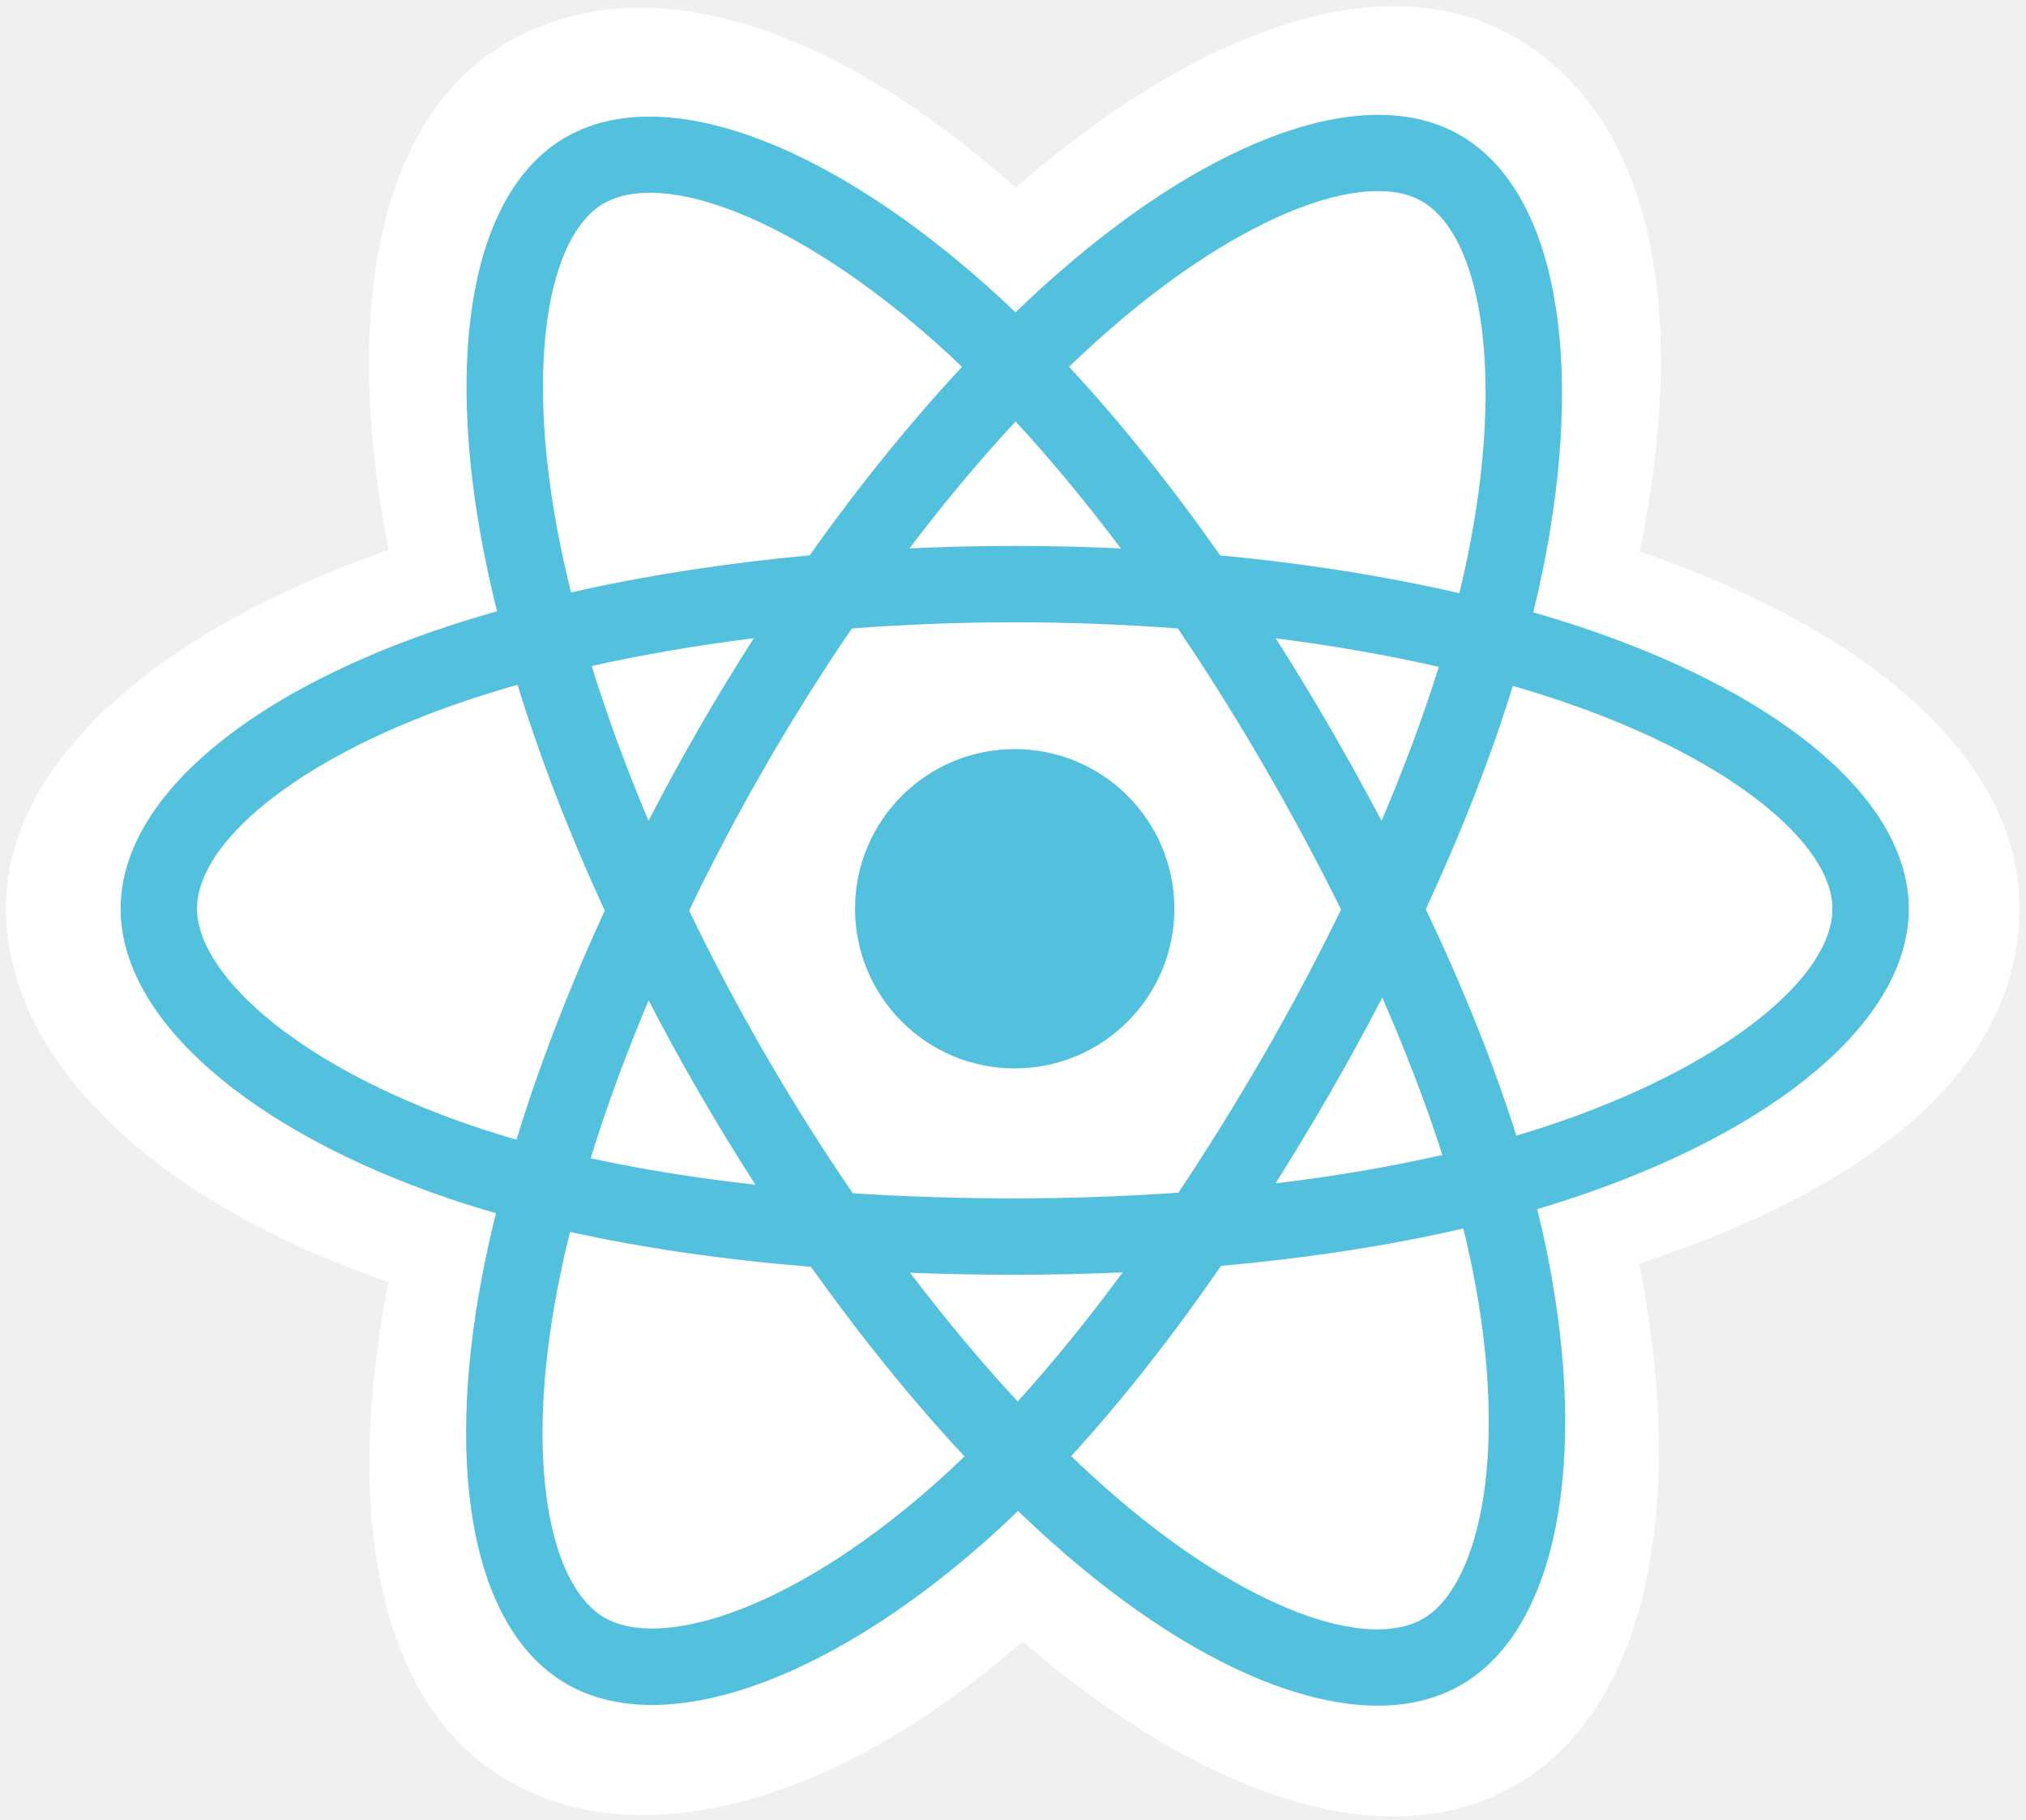
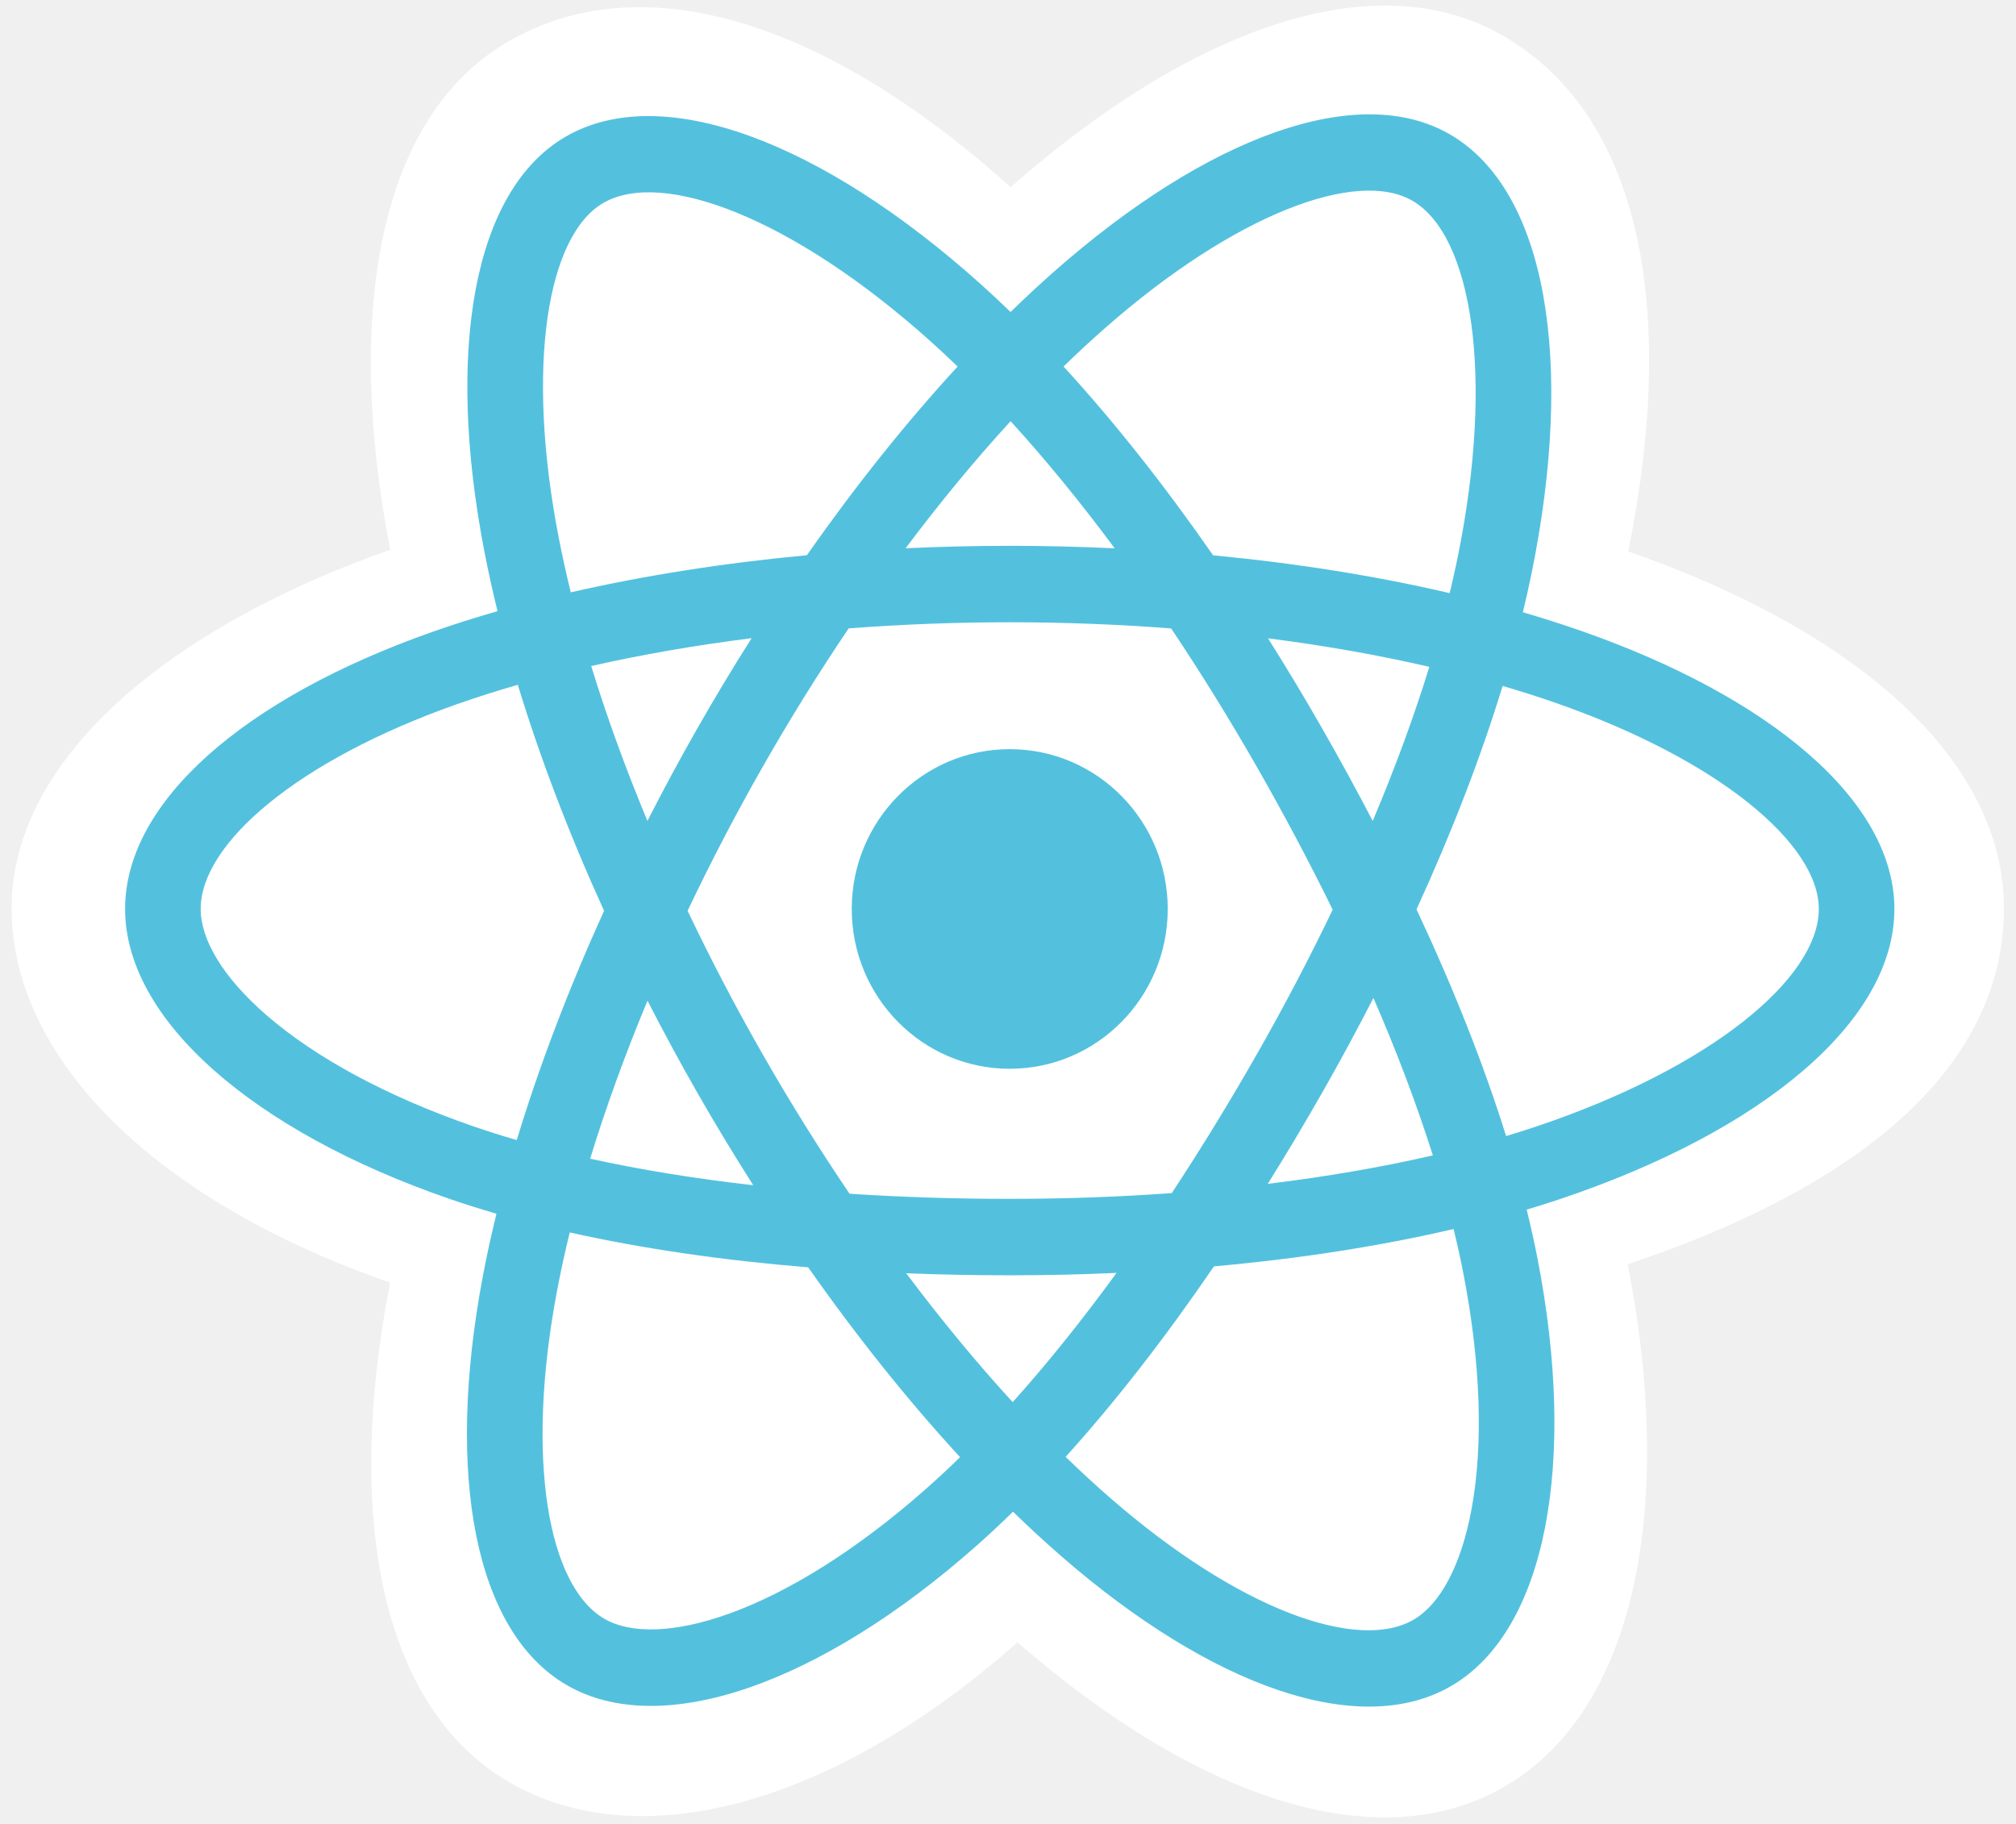
- <svg xmlns="http://www.w3.org/2000/svg" width="2500" height="2246" viewBox="0 0 256 230" preserveAspectRatio="xMinYMin meet">
-   <path d="M.754 114.75c0 19.215 18.763 37.152 48.343 47.263-5.907 29.737-1.058 53.706 15.136 63.045 16.645 9.6 41.443 2.955 64.98-17.62 22.943 19.744 46.13 27.514 62.31 18.148 16.63-9.627 21.687-35.221 15.617-65.887 30.81-10.186 48.044-25.481 48.044-44.949 0-18.769-18.797-35.006-47.979-45.052 6.535-31.933.998-55.32-15.867-65.045-16.259-9.376-39.716-1.204-62.996 19.056C104.122 2.205 80.897-4.36 64.05 5.392 47.806 14.795 43.171 39.2 49.097 69.487 20.515 79.452.754 96.057.754 114.75z" fill="#FFF" />
-   <path d="M201.025 79.674a151.364 151.364 0 0 0-7.274-2.292 137.5 137.5 0 0 0 1.124-4.961c5.506-26.728 1.906-48.26-10.388-55.348-11.787-6.798-31.065.29-50.535 17.233a151.136 151.136 0 0 0-5.626 5.163 137.573 137.573 0 0 0-3.744-3.458c-20.405-18.118-40.858-25.752-53.139-18.643-11.776 6.817-15.264 27.06-10.307 52.39a150.91 150.91 0 0 0 1.67 7.484c-2.894.822-5.689 1.698-8.363 2.63-23.922 8.34-39.2 21.412-39.2 34.97 0 14.004 16.4 28.05 41.318 36.566a128.44 128.44 0 0 0 6.11 1.91 147.813 147.813 0 0 0-1.775 8.067c-4.726 24.89-1.035 44.653 10.71 51.428 12.131 6.995 32.491-.195 52.317-17.525 1.567-1.37 3.14-2.823 4.715-4.346a148.34 148.34 0 0 0 6.108 5.573c19.204 16.525 38.17 23.198 49.905 16.405 12.12-7.016 16.058-28.247 10.944-54.078-.39-1.973-.845-3.988-1.355-6.04 1.43-.422 2.833-.858 4.202-1.312 25.904-8.582 42.757-22.457 42.757-36.648 0-13.607-15.77-26.767-40.174-35.168z" fill="#53C1DE" />
-   <path d="M195.406 142.328c-1.235.409-2.503.804-3.795 1.187-2.86-9.053-6.72-18.68-11.442-28.625 4.507-9.71 8.217-19.213 10.997-28.208 2.311.67 4.555 1.375 6.717 2.12 20.91 7.197 33.664 17.84 33.664 26.04 0 8.735-13.775 20.075-36.14 27.486zm-9.28 18.389c2.261 11.422 2.584 21.749 1.086 29.822-1.346 7.254-4.052 12.09-7.398 14.027-7.121 4.122-22.35-1.236-38.772-15.368-1.883-1.62-3.78-3.35-5.682-5.18 6.367-6.964 12.73-15.06 18.94-24.05 10.924-.969 21.244-2.554 30.603-4.717.46 1.86.87 3.683 1.223 5.466zm-93.85 43.137c-6.957 2.457-12.498 2.527-15.847.596-7.128-4.11-10.09-19.98-6.049-41.265a138.507 138.507 0 0 1 1.65-7.502c9.255 2.047 19.5 3.52 30.45 4.408 6.251 8.797 12.798 16.883 19.396 23.964a118.863 118.863 0 0 1-4.305 3.964c-8.767 7.664-17.552 13.1-25.294 15.835zm-32.593-61.58c-11.018-3.766-20.117-8.66-26.354-14-5.604-4.8-8.434-9.565-8.434-13.432 0-8.227 12.267-18.722 32.726-25.855a139.276 139.276 0 0 1 7.777-2.447c2.828 9.197 6.537 18.813 11.013 28.537-4.534 9.869-8.296 19.638-11.15 28.943a118.908 118.908 0 0 1-5.578-1.746zm10.926-74.37c-4.247-21.703-1.427-38.074 5.67-42.182 7.56-4.376 24.275 1.864 41.893 17.507 1.126 1 2.257 2.047 3.39 3.13-6.564 7.049-13.051 15.074-19.248 23.82-10.627.985-20.8 2.567-30.152 4.686a141.525 141.525 0 0 1-1.553-6.962zm97.467 24.067a306.982 306.982 0 0 0-6.871-11.3c7.21.91 14.117 2.12 20.603 3.601-1.947 6.241-4.374 12.767-7.232 19.457a336.42 336.42 0 0 0-6.5-11.758zm-39.747-38.714c4.452 4.823 8.911 10.209 13.297 16.052a284.245 284.245 0 0 0-26.706-.006c4.39-5.789 8.887-11.167 13.409-16.046zm-40.002 38.78a285.24 285.24 0 0 0-6.378 11.685c-2.811-6.667-5.216-13.222-7.18-19.552 6.447-1.443 13.322-2.622 20.485-3.517a283.79 283.79 0 0 0-6.927 11.384zm7.133 57.683c-7.4-.826-14.379-1.945-20.824-3.348 1.995-6.442 4.453-13.138 7.324-19.948a283.494 283.494 0 0 0 6.406 11.692 285.27 285.27 0 0 0 7.094 11.604zm33.136 27.389c-4.575-4.937-9.138-10.397-13.595-16.27 4.326.17 8.737.256 13.22.256 4.606 0 9.159-.103 13.64-.303-4.4 5.98-8.843 11.448-13.265 16.317zm46.072-51.032c3.02 6.884 5.566 13.544 7.588 19.877-6.552 1.495-13.625 2.699-21.078 3.593a337.537 337.537 0 0 0 6.937-11.498 306.632 306.632 0 0 0 6.553-11.972zm-14.915 7.15a316.478 316.478 0 0 1-10.84 17.49c-6.704.479-13.632.726-20.692.726-7.031 0-13.871-.219-20.458-.646A273.798 273.798 0 0 1 96.72 133.28a271.334 271.334 0 0 1-9.64-18.206 273.864 273.864 0 0 1 9.611-18.216v.002a271.252 271.252 0 0 1 10.956-17.442c6.72-.508 13.61-.774 20.575-.774 6.996 0 13.895.268 20.613.78a290.704 290.704 0 0 1 10.887 17.383 316.418 316.418 0 0 1 9.741 18.13 290.806 290.806 0 0 1-9.709 18.29zm19.913-107.792c7.566 4.364 10.509 21.961 5.755 45.038a127.525 127.525 0 0 1-1.016 4.492c-9.374-2.163-19.554-3.773-30.212-4.773-6.209-8.841-12.642-16.88-19.1-23.838a141.92 141.92 0 0 1 5.196-4.766c16.682-14.518 32.273-20.25 39.377-16.153z" fill="#FFF" />
-   <path d="M128.221 94.665c11.144 0 20.177 9.034 20.177 20.177 0 11.144-9.033 20.178-20.177 20.178-11.143 0-20.177-9.034-20.177-20.178 0-11.143 9.034-20.177 20.177-20.177" fill="#53C1DE" />
+ <svg xmlns="http://www.w3.org/2000/svg" width="147px" height="133px" viewBox="0 0 147 133" version="1.1">
+   <defs />
+   <g id="Welcome" stroke="none" stroke-width="1" fill="none" fill-rule="evenodd">
+     <g id="Desktop-HD" transform="translate(-442, -1718)" fill-rule="nonzero">
+       <g id="Group-3" transform="translate(112, 1653)">
+         <g id="Group-2" transform="translate(227.7675, 64.95522)">
+           <g id="react" transform="translate(102.6512, 0)">
+             <path d="M0.43,66.273 C0.43,77.371 11.143,87.73 28.032,93.569 C24.66,110.744 27.428,124.587 36.674,129.981 C46.178,135.525 60.336,131.687 73.775,119.804 C86.874,131.207 100.113,135.695 109.351,130.286 C118.846,124.726 121.733,109.944 118.268,92.233 C135.859,86.35 145.698,77.517 145.698,66.273 C145.698,55.433 134.966,46.056 118.305,40.254 C122.036,21.811 118.874,8.304 109.245,2.687 C99.962,-2.728 86.569,1.992 73.277,13.693 C59.449,1.273 46.189,-2.518 36.57,3.114 C27.295,8.545 24.649,22.64 28.032,40.132 C11.713,45.887 0.43,55.477 0.43,66.273 Z" id="Shape" fill="#FFFFFF" />
+             <path d="M114.776,46.015 C113.403,45.539 112.018,45.097 110.623,44.691 C110.854,43.74 111.068,42.785 111.265,41.826 C114.408,26.39 112.353,13.954 105.334,9.86 C98.604,5.934 87.597,10.028 76.48,19.813 C75.385,20.78 74.314,21.774 73.268,22.795 C72.568,22.116 71.855,21.45 71.131,20.798 C59.48,10.334 47.803,5.925 40.791,10.031 C34.067,13.968 32.076,25.659 34.906,40.288 C35.187,41.737 35.505,43.178 35.859,44.611 C34.207,45.085 32.611,45.591 31.084,46.129 C17.426,50.946 8.703,58.496 8.703,66.326 C8.703,74.414 18.067,82.526 32.294,87.445 C33.447,87.842 34.611,88.209 35.782,88.548 C35.402,90.091 35.064,91.644 34.769,93.207 C32.071,107.582 34.178,118.996 40.884,122.909 C47.81,126.948 59.435,122.796 70.754,112.787 C71.649,111.996 72.547,111.157 73.446,110.277 C74.579,111.383 75.742,112.456 76.934,113.496 C87.898,123.04 98.727,126.894 105.427,122.97 C112.347,118.918 114.596,106.657 111.676,91.738 C111.453,90.599 111.193,89.435 110.902,88.25 C111.719,88.006 112.52,87.754 113.301,87.492 C128.091,82.535 137.714,74.522 137.714,66.326 C137.714,58.468 128.71,50.867 114.776,46.015 Z" id="Shape" fill="#53C1DE" />
+             <path d="M111.568,82.2 C110.863,82.437 110.139,82.665 109.401,82.886 C107.768,77.658 105.564,72.098 102.868,66.354 C105.442,60.746 107.56,55.258 109.147,50.063 C110.467,50.45 111.748,50.857 112.982,51.287 C124.921,55.444 132.203,61.59 132.203,66.326 C132.203,71.371 124.338,77.92 111.568,82.2 L111.568,82.2 Z M106.269,92.821 C107.56,99.418 107.745,105.382 106.89,110.044 C106.121,114.234 104.576,117.027 102.666,118.146 C98.6,120.526 89.905,117.432 80.529,109.27 C79.453,108.334 78.37,107.335 77.284,106.278 C80.92,102.256 84.553,97.58 88.098,92.388 C94.335,91.829 100.228,90.913 105.571,89.664 C105.834,90.738 106.068,91.791 106.269,92.821 L106.269,92.821 Z M52.685,117.734 C48.713,119.153 45.55,119.194 43.637,118.079 C39.568,115.705 37.877,106.539 40.184,94.246 C40.458,92.794 40.772,91.349 41.126,89.914 C46.41,91.096 52.259,91.947 58.511,92.459 C62.08,97.54 65.818,102.21 69.586,106.3 C68.785,107.083 67.965,107.846 67.128,108.589 C62.122,113.015 57.106,116.155 52.686,117.734 L52.685,117.734 Z M34.076,82.169 C27.785,79.994 22.59,77.168 19.029,74.084 C15.83,71.312 14.214,68.56 14.214,66.326 C14.214,61.575 21.218,55.513 32.899,51.394 C34.365,50.879 35.846,50.408 37.339,49.981 C38.954,55.292 41.072,60.846 43.627,66.462 C41.038,72.162 38.891,77.804 37.261,83.178 C36.191,82.868 35.13,82.532 34.076,82.169 L34.076,82.169 Z M40.315,39.217 C37.89,26.683 39.5,17.228 43.552,14.856 C47.868,12.328 57.412,15.932 67.471,24.967 C68.114,25.544 68.759,26.149 69.406,26.774 C65.659,30.845 61.955,35.48 58.417,40.531 C52.349,41.1 46.541,42.014 41.201,43.238 C40.872,41.905 40.577,40.564 40.315,39.217 L40.315,39.217 Z M95.964,53.117 C94.703,50.914 93.395,48.738 92.041,46.591 C96.157,47.117 100.101,47.815 103.804,48.671 C102.692,52.275 101.307,56.044 99.675,59.908 C98.483,57.62 97.245,55.356 95.964,53.117 L95.964,53.117 Z M73.27,30.758 C75.812,33.544 78.358,36.654 80.862,40.029 C75.782,39.786 70.694,39.785 65.614,40.025 C68.121,36.682 70.688,33.576 73.27,30.758 L73.27,30.758 Z M50.431,53.155 C49.165,55.376 47.951,57.626 46.789,59.904 C45.184,56.053 43.811,52.268 42.69,48.612 C46.371,47.778 50.296,47.097 54.386,46.581 C53.017,48.741 51.698,50.933 50.431,53.155 L50.431,53.155 Z M54.503,86.47 C50.278,85.993 46.294,85.346 42.614,84.536 C43.753,80.816 45.156,76.948 46.795,73.015 C47.962,75.295 49.182,77.546 50.453,79.768 C51.75,82.034 53.101,84.269 54.503,86.47 L54.503,86.47 Z M73.422,102.288 C70.81,99.437 68.205,96.283 65.66,92.891 C68.13,92.99 70.649,93.039 73.208,93.039 C75.838,93.039 78.438,92.98 80.996,92.864 C78.484,96.318 75.947,99.476 73.422,102.288 Z M99.727,72.815 C101.452,76.791 102.905,80.637 104.06,84.295 C100.319,85.158 96.281,85.853 92.025,86.37 C93.389,84.183 94.709,81.969 95.986,79.729 C97.284,77.453 98.531,75.147 99.727,72.815 L99.727,72.815 Z M91.212,76.944 C89.257,80.378 87.193,83.747 85.023,87.045 C81.195,87.322 77.239,87.465 73.208,87.465 C69.194,87.465 65.289,87.338 61.528,87.092 C59.301,83.801 57.198,80.426 55.223,76.975 C53.257,73.542 51.421,70.034 49.719,66.46 C51.417,62.885 53.247,59.376 55.206,55.94 L55.206,55.941 C57.164,52.504 59.251,49.144 61.462,45.867 C65.298,45.574 69.232,45.42 73.209,45.42 C77.203,45.42 81.142,45.575 84.978,45.871 C87.166,49.142 89.239,52.491 91.194,55.91 C93.16,59.339 95.014,62.831 96.756,66.381 C95.032,69.968 93.183,73.491 91.212,76.944 L91.212,76.944 Z M102.581,14.69 C106.901,17.21 108.581,27.373 105.867,40.701 C105.689,41.569 105.496,42.434 105.287,43.295 C99.935,42.046 94.122,41.116 88.037,40.539 C84.492,35.433 80.819,30.79 77.132,26.771 C78.098,25.829 79.087,24.911 80.099,24.019 C89.623,15.634 98.525,12.324 102.581,14.69 L102.581,14.69 Z" id="Shape" fill="#FFFFFF" />
+             <path d="M73.208,54.673 C79.571,54.673 84.728,59.891 84.728,66.326 C84.728,72.762 79.571,77.98 73.208,77.98 C66.846,77.98 61.688,72.762 61.688,66.326 C61.688,59.891 66.846,54.673 73.208,54.673" id="Shape" fill="#53C1DE" />
+           </g>
+         </g>
+       </g>
+     </g>
+   </g>
</svg>
